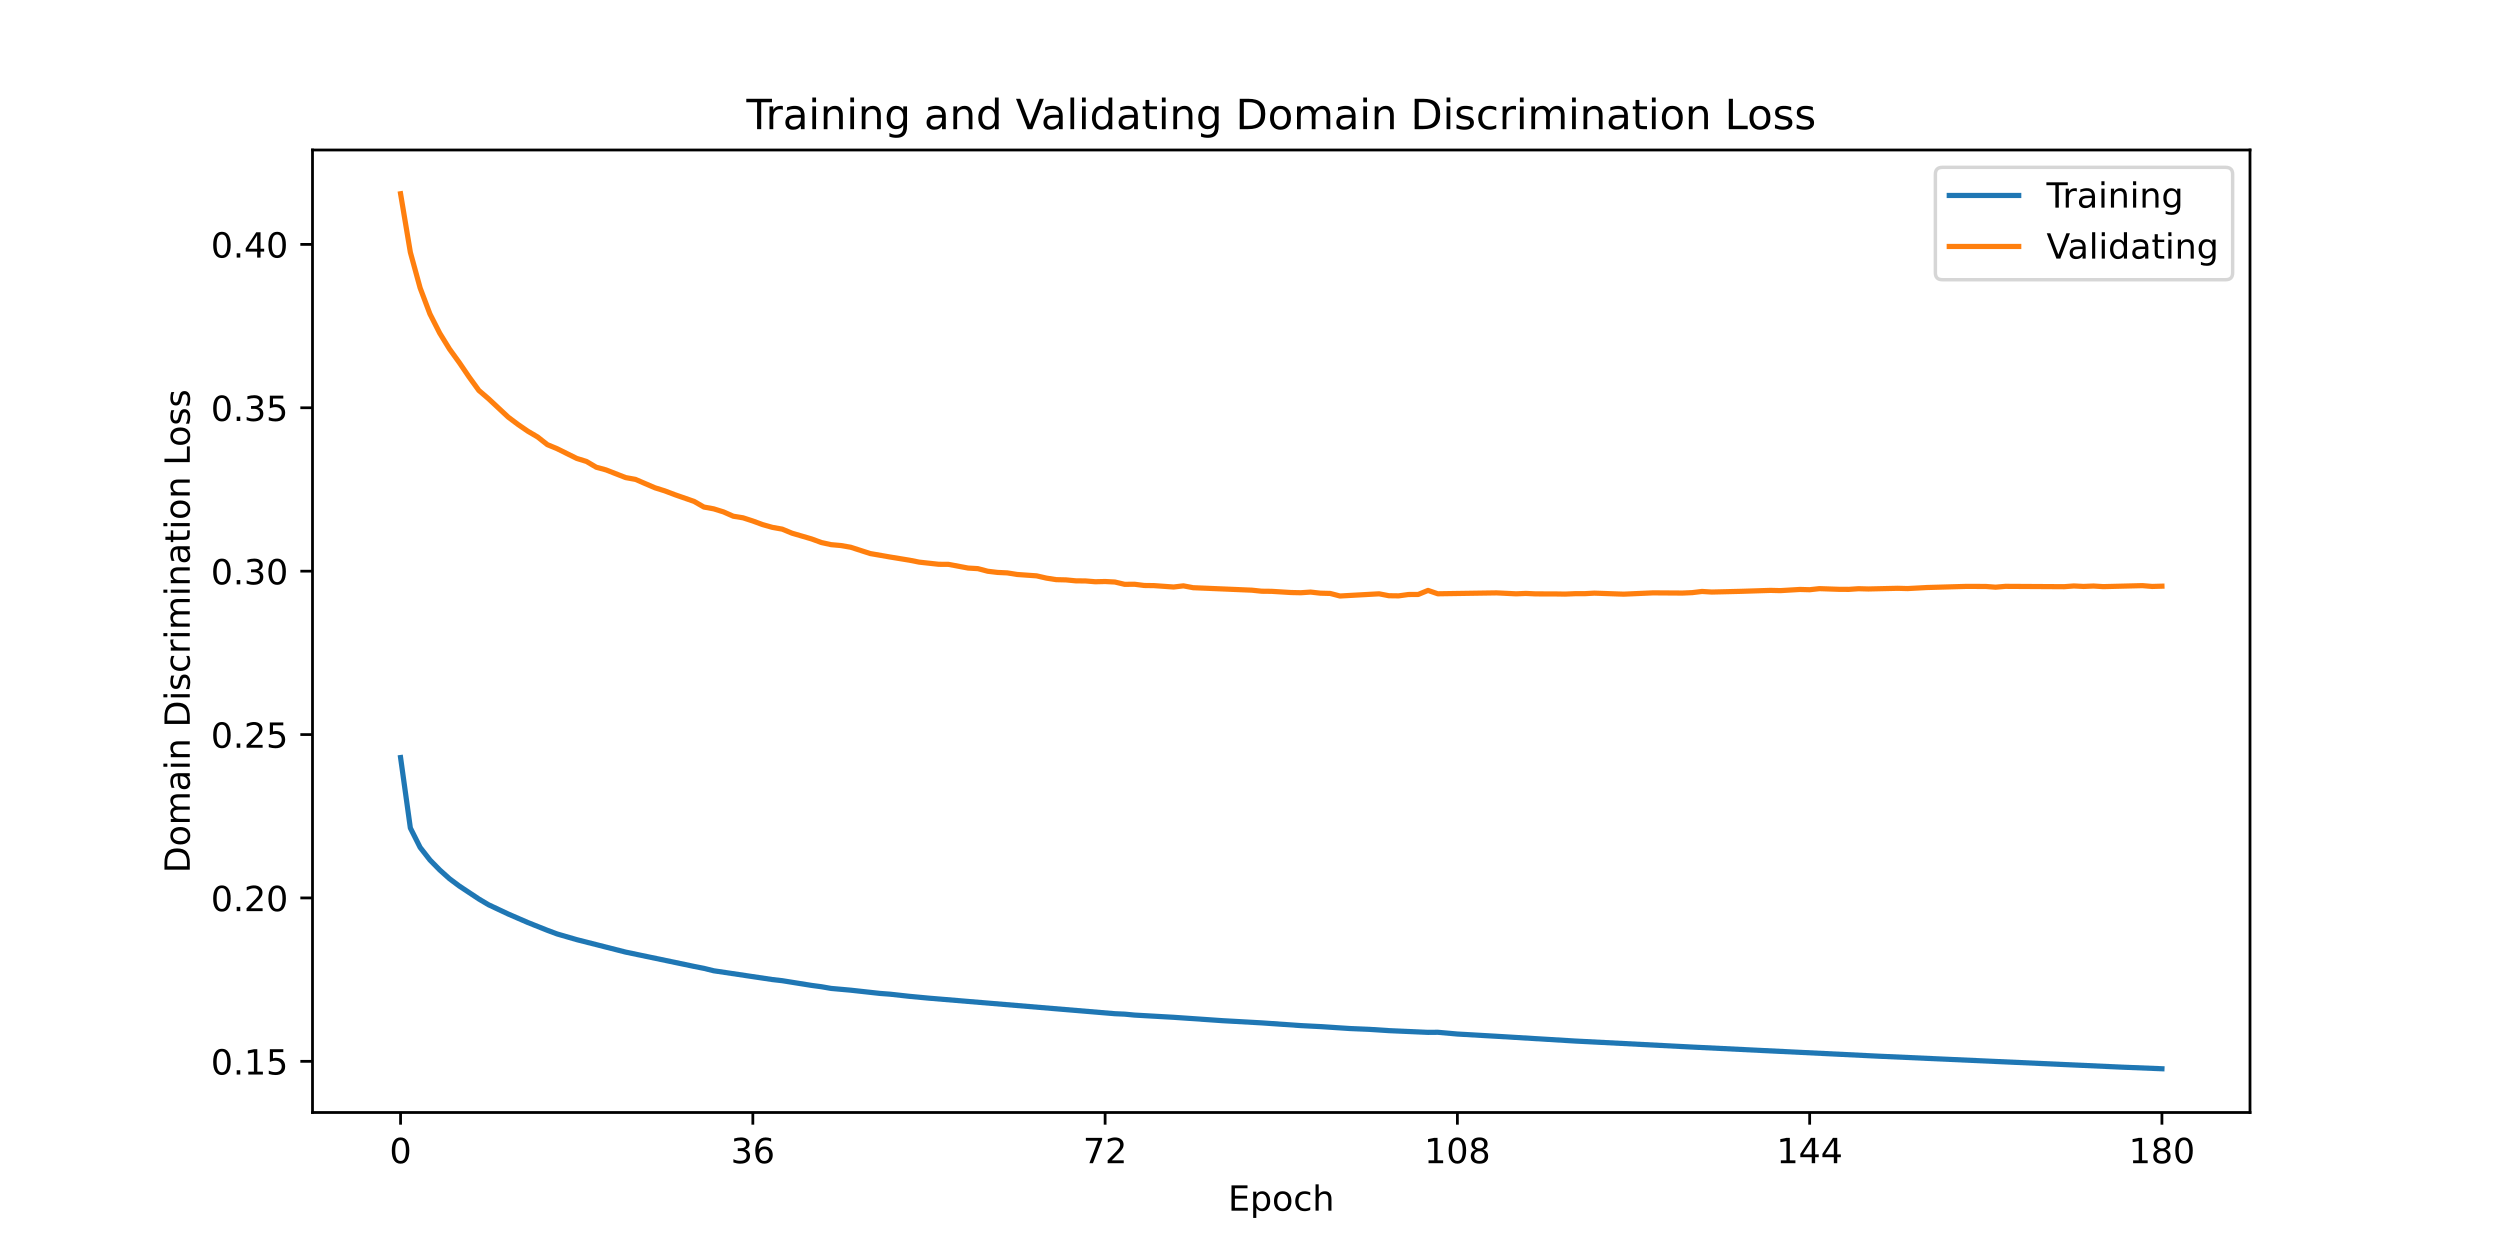
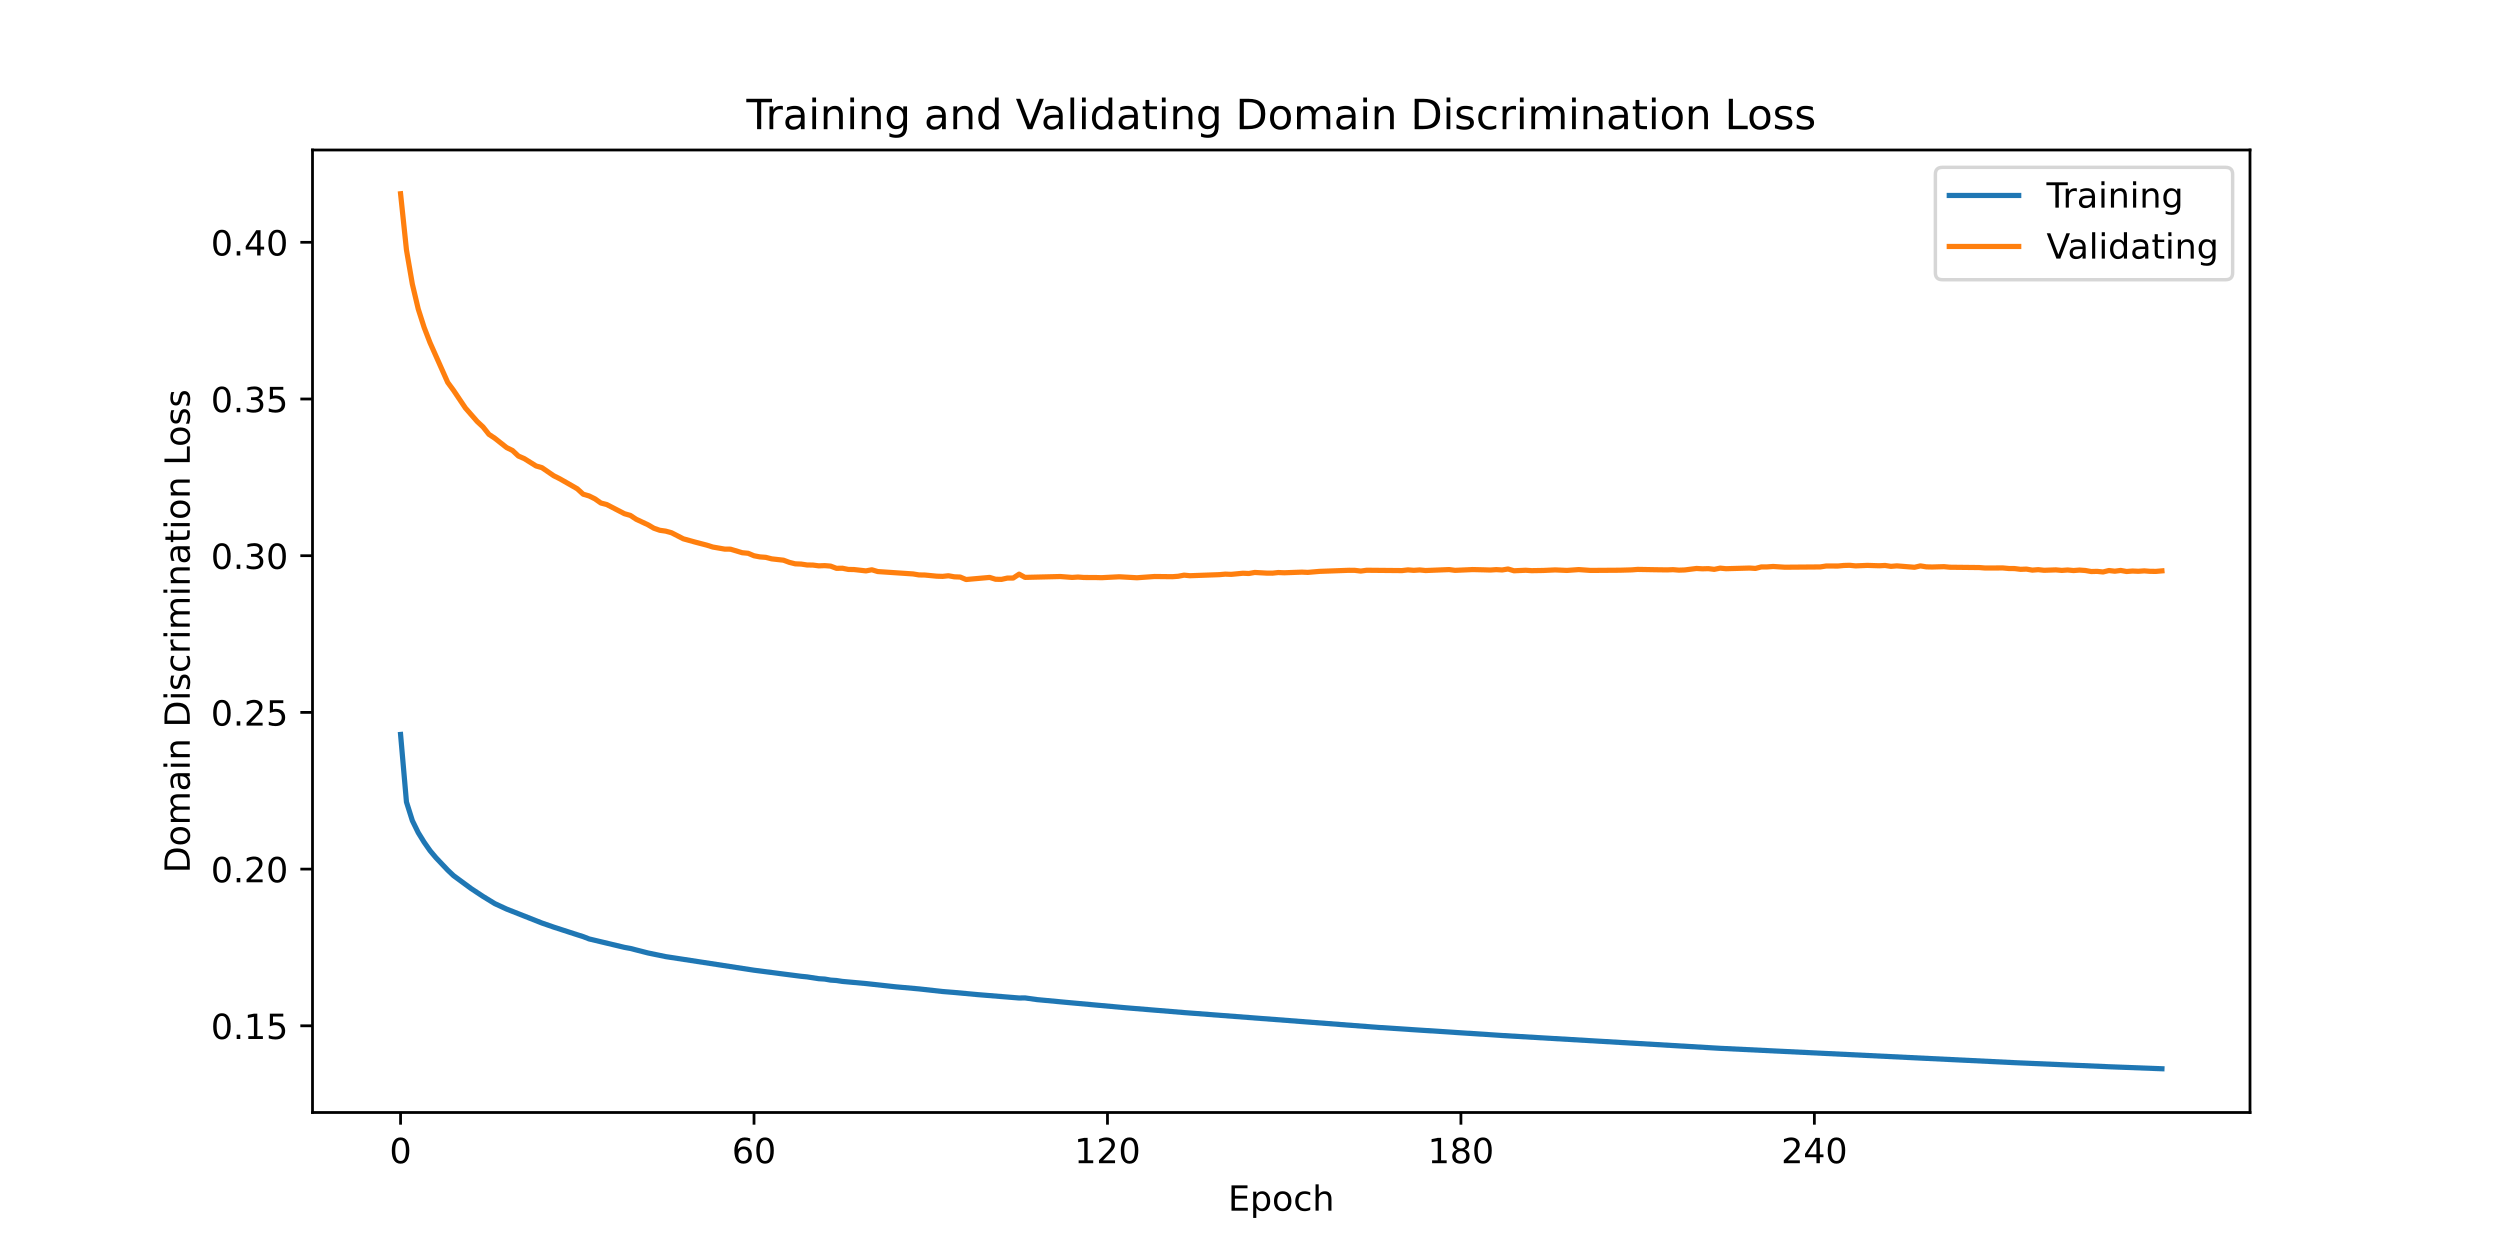
<svg xmlns="http://www.w3.org/2000/svg" xmlns:xlink="http://www.w3.org/1999/xlink" width="720pt" height="360pt" viewBox="0 0 720 360" version="1.1">
  <defs>
    <style type="text/css">*{stroke-linejoin: round; stroke-linecap: butt}</style>
  </defs>
  <g id="figure_1">
    <g id="patch_1">
      <path d="M 0 360  L 720 360  L 720 0  L 0 0  z " style="fill: #ffffff" />
    </g>
    <g id="axes_1">
      <g id="patch_2">
        <path d="M 90 320.4  L 648 320.4  L 648 43.2  L 90 43.2  z " style="fill: #ffffff" />
      </g>
      <g id="matplotlib.axis_1">
        <g id="xtick_1">
          <g id="line2d_1">
            <defs>
-               <path id="mf0e03cc144" d="M 0 0  L 0 3.5  " style="stroke: #000000; stroke-width: 0.8" />
+               <path id="maa7dc1a8ac" d="M 0 0  L 0 3.5  " style="stroke: #000000; stroke-width: 0.8" />
            </defs>
            <g>
-               <use xlink:href="#mf0e03cc144" x="115.364" y="320.4" style="stroke: #000000; stroke-width: 0.8" />
+               <use xlink:href="#maa7dc1a8ac" x="115.364" y="320.4" style="stroke: #000000; stroke-width: 0.8" />
            </g>
          </g>
          <g id="text_1">
            <g transform="translate(112.1824 334.9984) scale(0.1 -0.1)">
              <defs>
                <path id="DejaVuSans-30" d="M 2034 4250  Q 1547 4250 1301 3770  Q 1056 3291 1056 2328  Q 1056 1369 1301 889  Q 1547 409 2034 409  Q 2525 409 2770 889  Q 3016 1369 3016 2328  Q 3016 3291 2770 3770  Q 2525 4250 2034 4250  z M 2034 4750  Q 2819 4750 3233 4129  Q 3647 3509 3647 2328  Q 3647 1150 3233 529  Q 2819 -91 2034 -91  Q 1250 -91 836 529  Q 422 1150 422 2328  Q 422 3509 836 4129  Q 1250 4750 2034 4750  z " transform="scale(0.015625)" />
              </defs>
              <use xlink:href="#DejaVuSans-30" />
            </g>
          </g>
        </g>
        <g id="xtick_2">
          <g id="line2d_2">
            <g>
-               <use xlink:href="#mf0e03cc144" x="216.818" y="320.4" style="stroke: #000000; stroke-width: 0.8" />
+               <use xlink:href="#maa7dc1a8ac" x="217.157" y="320.4" style="stroke: #000000; stroke-width: 0.8" />
            </g>
          </g>
          <g id="text_2">
-             <g transform="translate(210.4557 334.9984) scale(0.1 -0.1)">
-               <defs>
-                 <path id="DejaVuSans-33" d="M 2597 2516  Q 3050 2419 3304 2112  Q 3559 1806 3559 1356  Q 3559 666 3084 287  Q 2609 -91 1734 -91  Q 1441 -91 1130 -33  Q 819 25 488 141  L 488 750  Q 750 597 1062 519  Q 1375 441 1716 441  Q 2309 441 2620 675  Q 2931 909 2931 1356  Q 2931 1769 2642 2001  Q 2353 2234 1838 2234  L 1294 2234  L 1294 2753  L 1863 2753  Q 2328 2753 2575 2939  Q 2822 3125 2822 3475  Q 2822 3834 2567 4026  Q 2313 4219 1838 4219  Q 1578 4219 1281 4162  Q 984 4106 628 3988  L 628 4550  Q 988 4650 1302 4700  Q 1616 4750 1894 4750  Q 2613 4750 3031 4423  Q 3450 4097 3450 3541  Q 3450 3153 3228 2886  Q 3006 2619 2597 2516  z " transform="scale(0.015625)" />
+             <g transform="translate(210.795 334.9984) scale(0.1 -0.1)">
+               <defs>
                <path id="DejaVuSans-36" d="M 2113 2584  Q 1688 2584 1439 2293  Q 1191 2003 1191 1497  Q 1191 994 1439 701  Q 1688 409 2113 409  Q 2538 409 2786 701  Q 3034 994 3034 1497  Q 3034 2003 2786 2293  Q 2538 2584 2113 2584  z M 3366 4563  L 3366 3988  Q 3128 4100 2886 4159  Q 2644 4219 2406 4219  Q 1781 4219 1451 3797  Q 1122 3375 1075 2522  Q 1259 2794 1537 2939  Q 1816 3084 2150 3084  Q 2853 3084 3261 2657  Q 3669 2231 3669 1497  Q 3669 778 3244 343  Q 2819 -91 2113 -91  Q 1303 -91 875 529  Q 447 1150 447 2328  Q 447 3434 972 4092  Q 1497 4750 2381 4750  Q 2619 4750 2861 4703  Q 3103 4656 3366 4563  z " transform="scale(0.015625)" />
              </defs>
-               <use xlink:href="#DejaVuSans-33" />
-               <use xlink:href="#DejaVuSans-36" transform="translate(63.62305 0)" />
+               <use xlink:href="#DejaVuSans-36" />
+               <use xlink:href="#DejaVuSans-30" transform="translate(63.62305 0)" />
            </g>
          </g>
        </g>
        <g id="xtick_3">
          <g id="line2d_3">
            <g>
-               <use xlink:href="#mf0e03cc144" x="318.273" y="320.4" style="stroke: #000000; stroke-width: 0.8" />
+               <use xlink:href="#maa7dc1a8ac" x="318.951" y="320.4" style="stroke: #000000; stroke-width: 0.8" />
            </g>
          </g>
          <g id="text_3">
-             <g transform="translate(311.9102 334.9984) scale(0.1 -0.1)">
-               <defs>
-                 <path id="DejaVuSans-37" d="M 525 4666  L 3525 4666  L 3525 4397  L 1831 0  L 1172 0  L 2766 4134  L 525 4134  L 525 4666  z " transform="scale(0.015625)" />
+             <g transform="translate(309.4076 334.9984) scale(0.1 -0.1)">
+               <defs>
+                 <path id="DejaVuSans-31" d="M 794 531  L 1825 531  L 1825 4091  L 703 3866  L 703 4441  L 1819 4666  L 2450 4666  L 2450 531  L 3481 531  L 3481 0  L 794 0  L 794 531  z " transform="scale(0.015625)" />
                <path id="DejaVuSans-32" d="M 1228 531  L 3431 531  L 3431 0  L 469 0  L 469 531  Q 828 903 1448 1529  Q 2069 2156 2228 2338  Q 2531 2678 2651 2914  Q 2772 3150 2772 3378  Q 2772 3750 2511 3984  Q 2250 4219 1831 4219  Q 1534 4219 1204 4116  Q 875 4013 500 3803  L 500 4441  Q 881 4594 1212 4672  Q 1544 4750 1819 4750  Q 2544 4750 2975 4387  Q 3406 4025 3406 3419  Q 3406 3131 3298 2873  Q 3191 2616 2906 2266  Q 2828 2175 2409 1742  Q 1991 1309 1228 531  z " transform="scale(0.015625)" />
              </defs>
-               <use xlink:href="#DejaVuSans-37" />
+               <use xlink:href="#DejaVuSans-31" />
              <use xlink:href="#DejaVuSans-32" transform="translate(63.62305 0)" />
+               <use xlink:href="#DejaVuSans-30" transform="translate(127.2461 0)" />
            </g>
          </g>
        </g>
        <g id="xtick_4">
          <g id="line2d_4">
            <g>
-               <use xlink:href="#mf0e03cc144" x="419.727" y="320.4" style="stroke: #000000; stroke-width: 0.8" />
+               <use xlink:href="#maa7dc1a8ac" x="420.745" y="320.4" style="stroke: #000000; stroke-width: 0.8" />
            </g>
          </g>
          <g id="text_4">
-             <g transform="translate(410.1835 334.9984) scale(0.1 -0.1)">
-               <defs>
-                 <path id="DejaVuSans-31" d="M 794 531  L 1825 531  L 1825 4091  L 703 3866  L 703 4441  L 1819 4666  L 2450 4666  L 2450 531  L 3481 531  L 3481 0  L 794 0  L 794 531  z " transform="scale(0.015625)" />
+             <g transform="translate(411.2015 334.9984) scale(0.1 -0.1)">
+               <defs>
                <path id="DejaVuSans-38" d="M 2034 2216  Q 1584 2216 1326 1975  Q 1069 1734 1069 1313  Q 1069 891 1326 650  Q 1584 409 2034 409  Q 2484 409 2743 651  Q 3003 894 3003 1313  Q 3003 1734 2745 1975  Q 2488 2216 2034 2216  z M 1403 2484  Q 997 2584 770 2862  Q 544 3141 544 3541  Q 544 4100 942 4425  Q 1341 4750 2034 4750  Q 2731 4750 3128 4425  Q 3525 4100 3525 3541  Q 3525 3141 3298 2862  Q 3072 2584 2669 2484  Q 3125 2378 3379 2068  Q 3634 1759 3634 1313  Q 3634 634 3220 271  Q 2806 -91 2034 -91  Q 1263 -91 848 271  Q 434 634 434 1313  Q 434 1759 690 2068  Q 947 2378 1403 2484  z M 1172 3481  Q 1172 3119 1398 2916  Q 1625 2713 2034 2713  Q 2441 2713 2670 2916  Q 2900 3119 2900 3481  Q 2900 3844 2670 4047  Q 2441 4250 2034 4250  Q 1625 4250 1398 4047  Q 1172 3844 1172 3481  z " transform="scale(0.015625)" />
              </defs>
-               <use xlink:href="#DejaVuSans-31" />
-               <use xlink:href="#DejaVuSans-30" transform="translate(63.62305 0)" />
-               <use xlink:href="#DejaVuSans-38" transform="translate(127.2461 0)" />
-             </g>
-           </g>
-         </g>
-         <g id="xtick_5">
-           <g id="line2d_5">
-             <g>
-               <use xlink:href="#mf0e03cc144" x="521.182" y="320.4" style="stroke: #000000; stroke-width: 0.8" />
-             </g>
-           </g>
-           <g id="text_5">
-             <g transform="translate(511.6381 334.9984) scale(0.1 -0.1)">
-               <defs>
-                 <path id="DejaVuSans-34" d="M 2419 4116  L 825 1625  L 2419 1625  L 2419 4116  z M 2253 4666  L 3047 4666  L 3047 1625  L 3713 1625  L 3713 1100  L 3047 1100  L 3047 0  L 2419 0  L 2419 1100  L 313 1100  L 313 1709  L 2253 4666  z " transform="scale(0.015625)" />
-               </defs>
-               <use xlink:href="#DejaVuSans-31" />
-               <use xlink:href="#DejaVuSans-34" transform="translate(63.62305 0)" />
-               <use xlink:href="#DejaVuSans-34" transform="translate(127.2461 0)" />
-             </g>
-           </g>
-         </g>
-         <g id="xtick_6">
-           <g id="line2d_6">
-             <g>
-               <use xlink:href="#mf0e03cc144" x="622.636" y="320.4" style="stroke: #000000; stroke-width: 0.8" />
-             </g>
-           </g>
-           <g id="text_6">
-             <g transform="translate(613.0926 334.9984) scale(0.1 -0.1)">
              <use xlink:href="#DejaVuSans-31" />
              <use xlink:href="#DejaVuSans-38" transform="translate(63.62305 0)" />
              <use xlink:href="#DejaVuSans-30" transform="translate(127.2461 0)" />
            </g>
          </g>
        </g>
-         <g id="text_7">
+         <g id="xtick_5">
+           <g id="line2d_5">
+             <g>
+               <use xlink:href="#maa7dc1a8ac" x="522.539" y="320.4" style="stroke: #000000; stroke-width: 0.8" />
+             </g>
+           </g>
+           <g id="text_5">
+             <g transform="translate(512.9953 334.9984) scale(0.1 -0.1)">
+               <defs>
+                 <path id="DejaVuSans-34" d="M 2419 4116  L 825 1625  L 2419 1625  L 2419 4116  z M 2253 4666  L 3047 4666  L 3047 1625  L 3713 1625  L 3713 1100  L 3047 1100  L 3047 0  L 2419 0  L 2419 1100  L 313 1100  L 313 1709  L 2253 4666  z " transform="scale(0.015625)" />
+               </defs>
+               <use xlink:href="#DejaVuSans-32" />
+               <use xlink:href="#DejaVuSans-34" transform="translate(63.62305 0)" />
+               <use xlink:href="#DejaVuSans-30" transform="translate(127.2461 0)" />
+             </g>
+           </g>
+         </g>
+         <g id="text_6">
          <g transform="translate(353.6891 348.6766) scale(0.1 -0.1)">
            <defs>
              <path id="DejaVuSans-45" d="M 628 4666  L 3578 4666  L 3578 4134  L 1259 4134  L 1259 2753  L 3481 2753  L 3481 2222  L 1259 2222  L 1259 531  L 3634 531  L 3634 0  L 628 0  L 628 4666  z " transform="scale(0.015625)" />
              <path id="DejaVuSans-70" d="M 1159 525  L 1159 -1331  L 581 -1331  L 581 3500  L 1159 3500  L 1159 2969  Q 1341 3281 1617 3432  Q 1894 3584 2278 3584  Q 2916 3584 3314 3078  Q 3713 2572 3713 1747  Q 3713 922 3314 415  Q 2916 -91 2278 -91  Q 1894 -91 1617 61  Q 1341 213 1159 525  z M 3116 1747  Q 3116 2381 2855 2742  Q 2594 3103 2138 3103  Q 1681 3103 1420 2742  Q 1159 2381 1159 1747  Q 1159 1113 1420 752  Q 1681 391 2138 391  Q 2594 391 2855 752  Q 3116 1113 3116 1747  z " transform="scale(0.015625)" />
              <path id="DejaVuSans-6f" d="M 1959 3097  Q 1497 3097 1228 2736  Q 959 2375 959 1747  Q 959 1119 1226 758  Q 1494 397 1959 397  Q 2419 397 2687 759  Q 2956 1122 2956 1747  Q 2956 2369 2687 2733  Q 2419 3097 1959 3097  z M 1959 3584  Q 2709 3584 3137 3096  Q 3566 2609 3566 1747  Q 3566 888 3137 398  Q 2709 -91 1959 -91  Q 1206 -91 779 398  Q 353 888 353 1747  Q 353 2609 779 3096  Q 1206 3584 1959 3584  z " transform="scale(0.015625)" />
              <path id="DejaVuSans-63" d="M 3122 3366  L 3122 2828  Q 2878 2963 2633 3030  Q 2388 3097 2138 3097  Q 1578 3097 1268 2742  Q 959 2388 959 1747  Q 959 1106 1268 751  Q 1578 397 2138 397  Q 2388 397 2633 464  Q 2878 531 3122 666  L 3122 134  Q 2881 22 2623 -34  Q 2366 -91 2075 -91  Q 1284 -91 818 406  Q 353 903 353 1747  Q 353 2603 823 3093  Q 1294 3584 2113 3584  Q 2378 3584 2631 3529  Q 2884 3475 3122 3366  z " transform="scale(0.015625)" />
              <path id="DejaVuSans-68" d="M 3513 2113  L 3513 0  L 2938 0  L 2938 2094  Q 2938 2591 2744 2837  Q 2550 3084 2163 3084  Q 1697 3084 1428 2787  Q 1159 2491 1159 1978  L 1159 0  L 581 0  L 581 4863  L 1159 4863  L 1159 2956  Q 1366 3272 1645 3428  Q 1925 3584 2291 3584  Q 2894 3584 3203 3211  Q 3513 2838 3513 2113  z " transform="scale(0.015625)" />
            </defs>
            <use xlink:href="#DejaVuSans-45" />
            <use xlink:href="#DejaVuSans-70" transform="translate(63.18359 0)" />
            <use xlink:href="#DejaVuSans-6f" transform="translate(126.6602 0)" />
            <use xlink:href="#DejaVuSans-63" transform="translate(187.8418 0)" />
            <use xlink:href="#DejaVuSans-68" transform="translate(242.8223 0)" />
          </g>
        </g>
      </g>
      <g id="matplotlib.axis_2">
        <g id="ytick_1">
-           <g id="line2d_7">
+           <g id="line2d_6">
            <defs>
-               <path id="mddbe6566c6" d="M 0 0  L -3.5 0  " style="stroke: #000000; stroke-width: 0.8" />
+               <path id="m084bee4d2e" d="M 0 0  L -3.5 0  " style="stroke: #000000; stroke-width: 0.8" />
            </defs>
            <g>
-               <use xlink:href="#mddbe6566c6" x="90" y="305.67" style="stroke: #000000; stroke-width: 0.8" />
-             </g>
-           </g>
-           <g id="text_8">
-             <g transform="translate(60.73438 309.4693) scale(0.1 -0.1)">
+               <use xlink:href="#m084bee4d2e" x="90" y="295.43" style="stroke: #000000; stroke-width: 0.8" />
+             </g>
+           </g>
+           <g id="text_7">
+             <g transform="translate(60.73438 299.229) scale(0.1 -0.1)">
              <defs>
                <path id="DejaVuSans-2e" d="M 684 794  L 1344 794  L 1344 0  L 684 0  L 684 794  z " transform="scale(0.015625)" />
                <path id="DejaVuSans-35" d="M 691 4666  L 3169 4666  L 3169 4134  L 1269 4134  L 1269 2991  Q 1406 3038 1543 3061  Q 1681 3084 1819 3084  Q 2600 3084 3056 2656  Q 3513 2228 3513 1497  Q 3513 744 3044 326  Q 2575 -91 1722 -91  Q 1428 -91 1123 -41  Q 819 9 494 109  L 494 744  Q 775 591 1075 516  Q 1375 441 1709 441  Q 2250 441 2565 725  Q 2881 1009 2881 1497  Q 2881 1984 2565 2268  Q 2250 2553 1709 2553  Q 1456 2553 1204 2497  Q 953 2441 691 2322  L 691 4666  z " transform="scale(0.015625)" />
              </defs>
              <use xlink:href="#DejaVuSans-30" />
              <use xlink:href="#DejaVuSans-2e" transform="translate(63.62305 0)" />
              <use xlink:href="#DejaVuSans-31" transform="translate(95.41016 0)" />
              <use xlink:href="#DejaVuSans-35" transform="translate(159.0332 0)" />
            </g>
          </g>
        </g>
        <g id="ytick_2">
-           <g id="line2d_8">
-             <g>
-               <use xlink:href="#mddbe6566c6" x="90" y="258.612" style="stroke: #000000; stroke-width: 0.8" />
-             </g>
-           </g>
-           <g id="text_9">
-             <g transform="translate(60.73438 262.4114) scale(0.1 -0.1)">
+           <g id="line2d_7">
+             <g>
+               <use xlink:href="#m084bee4d2e" x="90" y="250.3" style="stroke: #000000; stroke-width: 0.8" />
+             </g>
+           </g>
+           <g id="text_8">
+             <g transform="translate(60.73438 254.0997) scale(0.1 -0.1)">
              <use xlink:href="#DejaVuSans-30" />
              <use xlink:href="#DejaVuSans-2e" transform="translate(63.62305 0)" />
              <use xlink:href="#DejaVuSans-32" transform="translate(95.41016 0)" />
              <use xlink:href="#DejaVuSans-30" transform="translate(159.0332 0)" />
            </g>
          </g>
        </g>
        <g id="ytick_3">
-           <g id="line2d_9">
-             <g>
-               <use xlink:href="#mddbe6566c6" x="90" y="211.554" style="stroke: #000000; stroke-width: 0.8" />
-             </g>
-           </g>
-           <g id="text_10">
-             <g transform="translate(60.73438 215.3535) scale(0.1 -0.1)">
+           <g id="line2d_8">
+             <g>
+               <use xlink:href="#m084bee4d2e" x="90" y="205.171" style="stroke: #000000; stroke-width: 0.8" />
+             </g>
+           </g>
+           <g id="text_9">
+             <g transform="translate(60.73438 208.9703) scale(0.1 -0.1)">
              <use xlink:href="#DejaVuSans-30" />
              <use xlink:href="#DejaVuSans-2e" transform="translate(63.62305 0)" />
              <use xlink:href="#DejaVuSans-32" transform="translate(95.41016 0)" />
              <use xlink:href="#DejaVuSans-35" transform="translate(159.0332 0)" />
            </g>
          </g>
        </g>
        <g id="ytick_4">
-           <g id="line2d_10">
-             <g>
-               <use xlink:href="#mddbe6566c6" x="90" y="164.496" style="stroke: #000000; stroke-width: 0.8" />
-             </g>
-           </g>
-           <g id="text_11">
-             <g transform="translate(60.73438 168.2956) scale(0.1 -0.1)">
+           <g id="line2d_9">
+             <g>
+               <use xlink:href="#m084bee4d2e" x="90" y="160.042" style="stroke: #000000; stroke-width: 0.8" />
+             </g>
+           </g>
+           <g id="text_10">
+             <g transform="translate(60.73438 163.8409) scale(0.1 -0.1)">
+               <defs>
+                 <path id="DejaVuSans-33" d="M 2597 2516  Q 3050 2419 3304 2112  Q 3559 1806 3559 1356  Q 3559 666 3084 287  Q 2609 -91 1734 -91  Q 1441 -91 1130 -33  Q 819 25 488 141  L 488 750  Q 750 597 1062 519  Q 1375 441 1716 441  Q 2309 441 2620 675  Q 2931 909 2931 1356  Q 2931 1769 2642 2001  Q 2353 2234 1838 2234  L 1294 2234  L 1294 2753  L 1863 2753  Q 2328 2753 2575 2939  Q 2822 3125 2822 3475  Q 2822 3834 2567 4026  Q 2313 4219 1838 4219  Q 1578 4219 1281 4162  Q 984 4106 628 3988  L 628 4550  Q 988 4650 1302 4700  Q 1616 4750 1894 4750  Q 2613 4750 3031 4423  Q 3450 4097 3450 3541  Q 3450 3153 3228 2886  Q 3006 2619 2597 2516  z " transform="scale(0.015625)" />
+               </defs>
              <use xlink:href="#DejaVuSans-30" />
              <use xlink:href="#DejaVuSans-2e" transform="translate(63.62305 0)" />
              <use xlink:href="#DejaVuSans-33" transform="translate(95.41016 0)" />
              <use xlink:href="#DejaVuSans-30" transform="translate(159.0332 0)" />
            </g>
          </g>
        </g>
        <g id="ytick_5">
-           <g id="line2d_11">
-             <g>
-               <use xlink:href="#mddbe6566c6" x="90" y="117.438" style="stroke: #000000; stroke-width: 0.8" />
-             </g>
-           </g>
-           <g id="text_12">
-             <g transform="translate(60.73438 121.2377) scale(0.1 -0.1)">
+           <g id="line2d_10">
+             <g>
+               <use xlink:href="#m084bee4d2e" x="90" y="114.912" style="stroke: #000000; stroke-width: 0.8" />
+             </g>
+           </g>
+           <g id="text_11">
+             <g transform="translate(60.73438 118.7116) scale(0.1 -0.1)">
              <use xlink:href="#DejaVuSans-30" />
              <use xlink:href="#DejaVuSans-2e" transform="translate(63.62305 0)" />
              <use xlink:href="#DejaVuSans-33" transform="translate(95.41016 0)" />
              <use xlink:href="#DejaVuSans-35" transform="translate(159.0332 0)" />
            </g>
          </g>
        </g>
        <g id="ytick_6">
-           <g id="line2d_12">
-             <g>
-               <use xlink:href="#mddbe6566c6" x="90" y="70.381" style="stroke: #000000; stroke-width: 0.8" />
-             </g>
-           </g>
-           <g id="text_13">
-             <g transform="translate(60.73438 74.17974) scale(0.1 -0.1)">
+           <g id="line2d_11">
+             <g>
+               <use xlink:href="#m084bee4d2e" x="90" y="69.783" style="stroke: #000000; stroke-width: 0.8" />
+             </g>
+           </g>
+           <g id="text_12">
+             <g transform="translate(60.73438 73.58219) scale(0.1 -0.1)">
              <use xlink:href="#DejaVuSans-30" />
              <use xlink:href="#DejaVuSans-2e" transform="translate(63.62305 0)" />
              <use xlink:href="#DejaVuSans-34" transform="translate(95.41016 0)" />
              <use xlink:href="#DejaVuSans-30" transform="translate(159.0332 0)" />
            </g>
          </g>
        </g>
-         <g id="text_14">
+         <g id="text_13">
          <g transform="translate(54.65469 251.4539) rotate(-90) scale(0.1 -0.1)">
            <defs>
              <path id="DejaVuSans-44" d="M 1259 4147  L 1259 519  L 2022 519  Q 2988 519 3436 956  Q 3884 1394 3884 2338  Q 3884 3275 3436 3711  Q 2988 4147 2022 4147  L 1259 4147  z M 628 4666  L 1925 4666  Q 3281 4666 3915 4102  Q 4550 3538 4550 2338  Q 4550 1131 3912 565  Q 3275 0 1925 0  L 628 0  L 628 4666  z " transform="scale(0.015625)" />
              <path id="DejaVuSans-6d" d="M 3328 2828  Q 3544 3216 3844 3400  Q 4144 3584 4550 3584  Q 5097 3584 5394 3201  Q 5691 2819 5691 2113  L 5691 0  L 5113 0  L 5113 2094  Q 5113 2597 4934 2840  Q 4756 3084 4391 3084  Q 3944 3084 3684 2787  Q 3425 2491 3425 1978  L 3425 0  L 2847 0  L 2847 2094  Q 2847 2600 2669 2842  Q 2491 3084 2119 3084  Q 1678 3084 1418 2786  Q 1159 2488 1159 1978  L 1159 0  L 581 0  L 581 3500  L 1159 3500  L 1159 2956  Q 1356 3278 1631 3431  Q 1906 3584 2284 3584  Q 2666 3584 2933 3390  Q 3200 3197 3328 2828  z " transform="scale(0.015625)" />
              <path id="DejaVuSans-61" d="M 2194 1759  Q 1497 1759 1228 1600  Q 959 1441 959 1056  Q 959 750 1161 570  Q 1363 391 1709 391  Q 2188 391 2477 730  Q 2766 1069 2766 1631  L 2766 1759  L 2194 1759  z M 3341 1997  L 3341 0  L 2766 0  L 2766 531  Q 2569 213 2275 61  Q 1981 -91 1556 -91  Q 1019 -91 701 211  Q 384 513 384 1019  Q 384 1609 779 1909  Q 1175 2209 1959 2209  L 2766 2209  L 2766 2266  Q 2766 2663 2505 2880  Q 2244 3097 1772 3097  Q 1472 3097 1187 3025  Q 903 2953 641 2809  L 641 3341  Q 956 3463 1253 3523  Q 1550 3584 1831 3584  Q 2591 3584 2966 3190  Q 3341 2797 3341 1997  z " transform="scale(0.015625)" />
              <path id="DejaVuSans-69" d="M 603 3500  L 1178 3500  L 1178 0  L 603 0  L 603 3500  z M 603 4863  L 1178 4863  L 1178 4134  L 603 4134  L 603 4863  z " transform="scale(0.015625)" />
              <path id="DejaVuSans-6e" d="M 3513 2113  L 3513 0  L 2938 0  L 2938 2094  Q 2938 2591 2744 2837  Q 2550 3084 2163 3084  Q 1697 3084 1428 2787  Q 1159 2491 1159 1978  L 1159 0  L 581 0  L 581 3500  L 1159 3500  L 1159 2956  Q 1366 3272 1645 3428  Q 1925 3584 2291 3584  Q 2894 3584 3203 3211  Q 3513 2838 3513 2113  z " transform="scale(0.015625)" />
              <path id="DejaVuSans-20" transform="scale(0.015625)" />
              <path id="DejaVuSans-73" d="M 2834 3397  L 2834 2853  Q 2591 2978 2328 3040  Q 2066 3103 1784 3103  Q 1356 3103 1142 2972  Q 928 2841 928 2578  Q 928 2378 1081 2264  Q 1234 2150 1697 2047  L 1894 2003  Q 2506 1872 2764 1633  Q 3022 1394 3022 966  Q 3022 478 2636 193  Q 2250 -91 1575 -91  Q 1294 -91 989 -36  Q 684 19 347 128  L 347 722  Q 666 556 975 473  Q 1284 391 1588 391  Q 1994 391 2212 530  Q 2431 669 2431 922  Q 2431 1156 2273 1281  Q 2116 1406 1581 1522  L 1381 1569  Q 847 1681 609 1914  Q 372 2147 372 2553  Q 372 3047 722 3315  Q 1072 3584 1716 3584  Q 2034 3584 2315 3537  Q 2597 3491 2834 3397  z " transform="scale(0.015625)" />
              <path id="DejaVuSans-72" d="M 2631 2963  Q 2534 3019 2420 3045  Q 2306 3072 2169 3072  Q 1681 3072 1420 2755  Q 1159 2438 1159 1844  L 1159 0  L 581 0  L 581 3500  L 1159 3500  L 1159 2956  Q 1341 3275 1631 3429  Q 1922 3584 2338 3584  Q 2397 3584 2469 3576  Q 2541 3569 2628 3553  L 2631 2963  z " transform="scale(0.015625)" />
              <path id="DejaVuSans-74" d="M 1172 4494  L 1172 3500  L 2356 3500  L 2356 3053  L 1172 3053  L 1172 1153  Q 1172 725 1289 603  Q 1406 481 1766 481  L 2356 481  L 2356 0  L 1766 0  Q 1100 0 847 248  Q 594 497 594 1153  L 594 3053  L 172 3053  L 172 3500  L 594 3500  L 594 4494  L 1172 4494  z " transform="scale(0.015625)" />
              <path id="DejaVuSans-4c" d="M 628 4666  L 1259 4666  L 1259 531  L 3531 531  L 3531 0  L 628 0  L 628 4666  z " transform="scale(0.015625)" />
            </defs>
            <use xlink:href="#DejaVuSans-44" />
            <use xlink:href="#DejaVuSans-6f" transform="translate(77.00195 0)" />
            <use xlink:href="#DejaVuSans-6d" transform="translate(138.1836 0)" />
            <use xlink:href="#DejaVuSans-61" transform="translate(235.5957 0)" />
            <use xlink:href="#DejaVuSans-69" transform="translate(296.875 0)" />
            <use xlink:href="#DejaVuSans-6e" transform="translate(324.6582 0)" />
            <use xlink:href="#DejaVuSans-20" transform="translate(388.0371 0)" />
            <use xlink:href="#DejaVuSans-44" transform="translate(419.8242 0)" />
            <use xlink:href="#DejaVuSans-69" transform="translate(496.8262 0)" />
            <use xlink:href="#DejaVuSans-73" transform="translate(524.6094 0)" />
            <use xlink:href="#DejaVuSans-63" transform="translate(576.709 0)" />
            <use xlink:href="#DejaVuSans-72" transform="translate(631.6895 0)" />
            <use xlink:href="#DejaVuSans-69" transform="translate(672.8027 0)" />
            <use xlink:href="#DejaVuSans-6d" transform="translate(700.5859 0)" />
            <use xlink:href="#DejaVuSans-69" transform="translate(797.998 0)" />
            <use xlink:href="#DejaVuSans-6e" transform="translate(825.7812 0)" />
            <use xlink:href="#DejaVuSans-61" transform="translate(889.1602 0)" />
            <use xlink:href="#DejaVuSans-74" transform="translate(950.4395 0)" />
            <use xlink:href="#DejaVuSans-69" transform="translate(989.6484 0)" />
            <use xlink:href="#DejaVuSans-6f" transform="translate(1017.432 0)" />
            <use xlink:href="#DejaVuSans-6e" transform="translate(1078.613 0)" />
            <use xlink:href="#DejaVuSans-20" transform="translate(1141.992 0)" />
            <use xlink:href="#DejaVuSans-4c" transform="translate(1173.779 0)" />
            <use xlink:href="#DejaVuSans-6f" transform="translate(1227.742 0)" />
            <use xlink:href="#DejaVuSans-73" transform="translate(1288.924 0)" />
            <use xlink:href="#DejaVuSans-73" transform="translate(1341.023 0)" />
          </g>
        </g>
      </g>
+       <g id="line2d_12">
+         <path d="M 115.364 211.522  L 117.06 230.972  L 118.757 236.345  L 120.453 239.808  L 122.15 242.562  L 123.846 244.986  L 125.543 247.007  L 128.936 250.589  L 130.633 252.192  L 135.722 255.932  L 139.116 258.172  L 142.509 260.243  L 145.902 261.813  L 156.081 265.833  L 159.474 267.011  L 166.261 269.211  L 167.957 269.747  L 169.654 270.412  L 179.833 272.841  L 181.53 273.151  L 186.619 274.453  L 191.709 275.505  L 217.157 279.421  L 225.64 280.522  L 230.73 281.176  L 232.427 281.341  L 235.82 281.867  L 237.516 281.971  L 239.213 282.27  L 240.909 282.39  L 242.606 282.648  L 249.392 283.262  L 257.875 284.195  L 264.661 284.802  L 271.448 285.554  L 274.841 285.829  L 281.627 286.457  L 293.503 287.423  L 295.199 287.4  L 298.593 287.882  L 307.075 288.679  L 324.041 290.221  L 341.007 291.622  L 396.993 295.899  L 432.621 298.226  L 495.394 301.916  L 580.222 306.049  L 593.795 306.638  L 607.367 307.222  L 622.636 307.8  L 622.636 307.8  " clip-path="url(#p640d8955f7)" style="fill: none; stroke: #1f77b4; stroke-width: 1.5; stroke-linecap: square" />
+       </g>
      <g id="line2d_13">
-         <path d="M 115.364 218.176  L 118.182 238.458  L 121 244.061  L 123.818 247.672  L 126.636 250.543  L 129.455 253.071  L 132.273 255.178  L 137.909 258.913  L 140.727 260.585  L 146.364 263.233  L 152 265.679  L 157.636 267.928  L 160.455 268.98  L 166.091 270.616  L 180.182 274.204  L 199.909 278.331  L 202.727 278.889  L 205.545 279.583  L 222.455 282.116  L 225.273 282.439  L 233.727 283.797  L 236.545 284.173  L 239.364 284.665  L 245 285.173  L 253.455 286.107  L 256.273 286.318  L 261.909 286.942  L 267.545 287.472  L 321.091 291.948  L 323.909 292.073  L 326.727 292.342  L 338 292.982  L 352.091 293.956  L 363.364 294.588  L 374.636 295.372  L 380.273 295.659  L 388.727 296.215  L 394.364 296.456  L 400 296.824  L 411.273 297.322  L 414.091 297.297  L 419.727 297.8  L 431 298.448  L 453.545 299.814  L 487.364 301.556  L 540.909 304.178  L 611.364 307.351  L 622.636 307.8  L 622.636 307.8  " clip-path="url(#pa827f6e8fc)" style="fill: none; stroke: #1f77b4; stroke-width: 1.5; stroke-linecap: square" />
-       </g>
-       <g id="line2d_14">
-         <path d="M 115.364 55.8  L 118.182 72.663  L 121 82.94  L 123.818 90.412  L 126.636 95.946  L 129.455 100.526  L 132.273 104.418  L 135.091 108.561  L 137.909 112.449  L 140.727 114.864  L 146.364 120.13  L 149.182 122.242  L 152 124.18  L 154.818 125.835  L 157.636 128.054  L 160.455 129.226  L 166.091 132.021  L 168.909 132.901  L 171.727 134.565  L 174.545 135.338  L 180.182 137.545  L 183 138.062  L 188.636 140.485  L 191.455 141.371  L 194.273 142.442  L 199.909 144.409  L 202.727 146.03  L 205.545 146.548  L 208.364 147.427  L 211.182 148.669  L 214 149.132  L 216.818 150.05  L 219.636 151.086  L 222.455 151.885  L 225.273 152.39  L 228.091 153.555  L 233.727 155.211  L 236.545 156.244  L 239.364 156.863  L 242.182 157.116  L 245 157.606  L 250.636 159.425  L 256.273 160.409  L 261.909 161.335  L 264.727 161.894  L 270.364 162.514  L 273.182 162.538  L 278.818 163.602  L 281.636 163.769  L 284.455 164.518  L 287.273 164.858  L 290.091 164.993  L 292.909 165.446  L 298.545 165.846  L 301.364 166.498  L 304.182 166.939  L 307 167.009  L 309.818 167.281  L 312.636 167.314  L 315.455 167.544  L 318.273 167.477  L 321.091 167.623  L 323.909 168.291  L 326.727 168.261  L 329.545 168.619  L 332.364 168.66  L 338 169.059  L 340.818 168.726  L 343.636 169.257  L 360.545 169.973  L 363.364 170.271  L 366.182 170.302  L 371.818 170.648  L 374.636 170.709  L 377.455 170.519  L 380.273 170.836  L 383.091 170.911  L 385.909 171.648  L 397.182 171.019  L 400 171.569  L 402.818 171.608  L 405.636 171.218  L 408.455 171.2  L 411.273 170.04  L 414.091 171.011  L 431 170.749  L 436.636 171.022  L 439.455 170.905  L 442.273 171.039  L 447.909 171.053  L 450.727 171.101  L 453.545 170.983  L 456.364 170.98  L 459.182 170.825  L 467.636 171.12  L 476.091 170.743  L 484.545 170.802  L 487.364 170.678  L 490.182 170.339  L 493 170.509  L 501.455 170.304  L 509.909 170.031  L 512.727 170.102  L 518.364 169.764  L 521.182 169.842  L 524 169.529  L 529.636 169.724  L 532.455 169.74  L 535.273 169.549  L 538.091 169.625  L 546.545 169.429  L 549.364 169.509  L 555 169.204  L 566.273 168.882  L 571.909 168.9  L 574.727 169.111  L 577.545 168.868  L 594.455 168.969  L 597.273 168.758  L 600.091 168.898  L 602.909 168.774  L 605.727 168.95  L 617 168.662  L 619.818 168.897  L 622.636 168.816  L 622.636 168.816  " clip-path="url(#pa827f6e8fc)" style="fill: none; stroke: #ff7f0e; stroke-width: 1.5; stroke-linecap: square" />
+         <path d="M 115.364 55.8  L 117.06 71.972  L 118.757 81.828  L 120.453 88.994  L 122.15 94.301  L 123.846 98.693  L 128.936 110.127  L 130.633 112.444  L 134.026 117.493  L 137.419 121.378  L 139.116 122.964  L 140.812 125.093  L 142.509 126.217  L 145.902 128.898  L 147.598 129.741  L 149.295 131.337  L 150.991 132.079  L 154.385 134.195  L 156.081 134.691  L 159.474 137.014  L 161.171 137.864  L 164.564 139.795  L 166.261 140.778  L 167.957 142.332  L 169.654 142.828  L 171.35 143.671  L 173.047 144.863  L 174.743 145.307  L 179.833 147.947  L 181.53 148.432  L 183.226 149.549  L 186.619 151.137  L 188.316 152.128  L 190.012 152.721  L 191.709 152.964  L 193.406 153.433  L 196.799 155.178  L 200.192 156.122  L 203.585 157.01  L 205.282 157.546  L 208.675 158.14  L 210.371 158.164  L 213.764 159.184  L 215.461 159.345  L 217.157 160.062  L 218.854 160.388  L 220.551 160.518  L 222.247 160.953  L 225.64 161.336  L 227.337 161.961  L 229.033 162.384  L 230.73 162.452  L 232.427 162.712  L 234.123 162.744  L 235.82 162.964  L 237.516 162.9  L 239.213 163.04  L 240.909 163.681  L 242.606 163.652  L 244.303 163.996  L 245.999 164.034  L 249.392 164.417  L 251.089 164.098  L 252.785 164.607  L 262.965 165.294  L 264.661 165.58  L 266.358 165.61  L 269.751 165.941  L 271.448 165.999  L 273.144 165.818  L 274.841 166.122  L 276.537 166.193  L 278.234 166.9  L 285.02 166.297  L 286.717 166.824  L 288.413 166.862  L 290.11 166.488  L 291.806 166.471  L 293.503 165.358  L 295.199 166.289  L 305.379 166.038  L 308.772 166.3  L 310.469 166.188  L 312.165 166.317  L 315.558 166.33  L 317.255 166.375  L 322.344 166.111  L 327.434 166.394  L 332.524 166.032  L 337.614 166.089  L 339.31 165.97  L 341.007 165.645  L 342.703 165.808  L 351.186 165.501  L 352.883 165.35  L 354.579 165.418  L 357.972 165.093  L 359.669 165.168  L 361.365 164.868  L 364.759 165.056  L 366.455 165.071  L 368.152 164.888  L 369.848 164.96  L 374.938 164.772  L 376.635 164.848  L 380.028 164.557  L 388.51 164.246  L 390.207 164.265  L 391.904 164.467  L 393.6 164.234  L 403.78 164.331  L 405.476 164.129  L 407.173 164.263  L 408.869 164.144  L 410.566 164.313  L 417.352 164.037  L 419.049 164.262  L 424.138 164.034  L 427.531 164.115  L 429.228 164.169  L 430.925 164.05  L 432.621 164.151  L 434.318 163.871  L 436.014 164.385  L 439.407 164.234  L 441.104 164.351  L 444.497 164.294  L 447.89 164.134  L 451.283 164.285  L 454.676 164.04  L 458.07 164.281  L 466.552 164.221  L 469.946 164.124  L 471.642 163.99  L 476.732 164.084  L 480.125 164.131  L 481.822 164.062  L 483.518 164.2  L 485.215 164.143  L 488.608 163.719  L 490.304 163.818  L 492.001 163.765  L 493.697 163.976  L 495.394 163.621  L 497.091 163.789  L 503.877 163.598  L 505.573 163.708  L 507.27 163.271  L 508.967 163.269  L 510.663 163.145  L 514.056 163.358  L 524.236 163.274  L 525.932 163.011  L 529.325 163.018  L 531.022 162.856  L 532.718 162.807  L 534.415 162.976  L 537.808 162.834  L 541.201 162.942  L 542.898 162.856  L 544.594 163.112  L 546.291 162.971  L 551.381 163.377  L 553.077 162.976  L 554.774 163.254  L 556.47 163.297  L 559.863 163.198  L 561.56 163.361  L 570.043 163.456  L 571.739 163.589  L 576.829 163.568  L 578.526 163.73  L 580.222 163.749  L 581.919 163.968  L 583.615 163.901  L 585.312 164.198  L 587.009 164.06  L 588.705 164.246  L 592.098 164.124  L 593.795 164.282  L 595.491 164.157  L 597.188 164.317  L 598.884 164.181  L 600.581 164.303  L 602.278 164.602  L 603.974 164.555  L 605.671 164.729  L 607.367 164.308  L 609.064 164.51  L 610.76 164.287  L 612.457 164.593  L 614.154 164.457  L 615.85 164.531  L 617.547 164.409  L 619.243 164.547  L 620.94 164.559  L 622.636 164.412  L 622.636 164.412  " clip-path="url(#p640d8955f7)" style="fill: none; stroke: #ff7f0e; stroke-width: 1.5; stroke-linecap: square" />
      </g>
      <g id="patch_3">
        <path d="M 90 320.4  L 90 43.2  " style="fill: none; stroke: #000000; stroke-width: 0.8; stroke-linejoin: miter; stroke-linecap: square" />
      </g>
      <g id="patch_4">
        <path d="M 648 320.4  L 648 43.2  " style="fill: none; stroke: #000000; stroke-width: 0.8; stroke-linejoin: miter; stroke-linecap: square" />
      </g>
      <g id="patch_5">
        <path d="M 90 320.4  L 648 320.4  " style="fill: none; stroke: #000000; stroke-width: 0.8; stroke-linejoin: miter; stroke-linecap: square" />
      </g>
      <g id="patch_6">
        <path d="M 90 43.2  L 648 43.2  " style="fill: none; stroke: #000000; stroke-width: 0.8; stroke-linejoin: miter; stroke-linecap: square" />
      </g>
-       <g id="text_15">
+       <g id="text_14">
        <g transform="translate(214.9688 37.2) scale(0.12 -0.12)">
          <defs>
            <path id="DejaVuSans-54" d="M -19 4666  L 3928 4666  L 3928 4134  L 2272 4134  L 2272 0  L 1638 0  L 1638 4134  L -19 4134  L -19 4666  z " transform="scale(0.015625)" />
            <path id="DejaVuSans-67" d="M 2906 1791  Q 2906 2416 2648 2759  Q 2391 3103 1925 3103  Q 1463 3103 1205 2759  Q 947 2416 947 1791  Q 947 1169 1205 825  Q 1463 481 1925 481  Q 2391 481 2648 825  Q 2906 1169 2906 1791  z M 3481 434  Q 3481 -459 3084 -895  Q 2688 -1331 1869 -1331  Q 1566 -1331 1297 -1286  Q 1028 -1241 775 -1147  L 775 -588  Q 1028 -725 1275 -790  Q 1522 -856 1778 -856  Q 2344 -856 2625 -561  Q 2906 -266 2906 331  L 2906 616  Q 2728 306 2450 153  Q 2172 0 1784 0  Q 1141 0 747 490  Q 353 981 353 1791  Q 353 2603 747 3093  Q 1141 3584 1784 3584  Q 2172 3584 2450 3431  Q 2728 3278 2906 2969  L 2906 3500  L 3481 3500  L 3481 434  z " transform="scale(0.015625)" />
            <path id="DejaVuSans-64" d="M 2906 2969  L 2906 4863  L 3481 4863  L 3481 0  L 2906 0  L 2906 525  Q 2725 213 2448 61  Q 2172 -91 1784 -91  Q 1150 -91 751 415  Q 353 922 353 1747  Q 353 2572 751 3078  Q 1150 3584 1784 3584  Q 2172 3584 2448 3432  Q 2725 3281 2906 2969  z M 947 1747  Q 947 1113 1208 752  Q 1469 391 1925 391  Q 2381 391 2643 752  Q 2906 1113 2906 1747  Q 2906 2381 2643 2742  Q 2381 3103 1925 3103  Q 1469 3103 1208 2742  Q 947 2381 947 1747  z " transform="scale(0.015625)" />
            <path id="DejaVuSans-56" d="M 1831 0  L 50 4666  L 709 4666  L 2188 738  L 3669 4666  L 4325 4666  L 2547 0  L 1831 0  z " transform="scale(0.015625)" />
            <path id="DejaVuSans-6c" d="M 603 4863  L 1178 4863  L 1178 0  L 603 0  L 603 4863  z " transform="scale(0.015625)" />
          </defs>
          <use xlink:href="#DejaVuSans-54" />
          <use xlink:href="#DejaVuSans-72" transform="translate(46.33398 0)" />
          <use xlink:href="#DejaVuSans-61" transform="translate(87.44727 0)" />
          <use xlink:href="#DejaVuSans-69" transform="translate(148.7266 0)" />
          <use xlink:href="#DejaVuSans-6e" transform="translate(176.5098 0)" />
          <use xlink:href="#DejaVuSans-69" transform="translate(239.8887 0)" />
          <use xlink:href="#DejaVuSans-6e" transform="translate(267.6719 0)" />
          <use xlink:href="#DejaVuSans-67" transform="translate(331.0508 0)" />
          <use xlink:href="#DejaVuSans-20" transform="translate(394.5273 0)" />
          <use xlink:href="#DejaVuSans-61" transform="translate(426.3145 0)" />
          <use xlink:href="#DejaVuSans-6e" transform="translate(487.5938 0)" />
          <use xlink:href="#DejaVuSans-64" transform="translate(550.9727 0)" />
          <use xlink:href="#DejaVuSans-20" transform="translate(614.4492 0)" />
          <use xlink:href="#DejaVuSans-56" transform="translate(646.2363 0)" />
          <use xlink:href="#DejaVuSans-61" transform="translate(706.8945 0)" />
          <use xlink:href="#DejaVuSans-6c" transform="translate(768.1738 0)" />
          <use xlink:href="#DejaVuSans-69" transform="translate(795.957 0)" />
          <use xlink:href="#DejaVuSans-64" transform="translate(823.7402 0)" />
          <use xlink:href="#DejaVuSans-61" transform="translate(887.2168 0)" />
          <use xlink:href="#DejaVuSans-74" transform="translate(948.4961 0)" />
          <use xlink:href="#DejaVuSans-69" transform="translate(987.7051 0)" />
          <use xlink:href="#DejaVuSans-6e" transform="translate(1015.488 0)" />
          <use xlink:href="#DejaVuSans-67" transform="translate(1078.867 0)" />
          <use xlink:href="#DejaVuSans-20" transform="translate(1142.344 0)" />
          <use xlink:href="#DejaVuSans-44" transform="translate(1174.131 0)" />
          <use xlink:href="#DejaVuSans-6f" transform="translate(1251.133 0)" />
          <use xlink:href="#DejaVuSans-6d" transform="translate(1312.314 0)" />
          <use xlink:href="#DejaVuSans-61" transform="translate(1409.727 0)" />
          <use xlink:href="#DejaVuSans-69" transform="translate(1471.006 0)" />
          <use xlink:href="#DejaVuSans-6e" transform="translate(1498.789 0)" />
          <use xlink:href="#DejaVuSans-20" transform="translate(1562.168 0)" />
          <use xlink:href="#DejaVuSans-44" transform="translate(1593.955 0)" />
          <use xlink:href="#DejaVuSans-69" transform="translate(1670.957 0)" />
          <use xlink:href="#DejaVuSans-73" transform="translate(1698.74 0)" />
          <use xlink:href="#DejaVuSans-63" transform="translate(1750.84 0)" />
          <use xlink:href="#DejaVuSans-72" transform="translate(1805.82 0)" />
          <use xlink:href="#DejaVuSans-69" transform="translate(1846.934 0)" />
          <use xlink:href="#DejaVuSans-6d" transform="translate(1874.717 0)" />
          <use xlink:href="#DejaVuSans-69" transform="translate(1972.129 0)" />
          <use xlink:href="#DejaVuSans-6e" transform="translate(1999.912 0)" />
          <use xlink:href="#DejaVuSans-61" transform="translate(2063.291 0)" />
          <use xlink:href="#DejaVuSans-74" transform="translate(2124.57 0)" />
          <use xlink:href="#DejaVuSans-69" transform="translate(2163.779 0)" />
          <use xlink:href="#DejaVuSans-6f" transform="translate(2191.562 0)" />
          <use xlink:href="#DejaVuSans-6e" transform="translate(2252.744 0)" />
          <use xlink:href="#DejaVuSans-20" transform="translate(2316.123 0)" />
          <use xlink:href="#DejaVuSans-4c" transform="translate(2347.91 0)" />
          <use xlink:href="#DejaVuSans-6f" transform="translate(2401.873 0)" />
          <use xlink:href="#DejaVuSans-73" transform="translate(2463.055 0)" />
          <use xlink:href="#DejaVuSans-73" transform="translate(2515.154 0)" />
        </g>
      </g>
      <g id="legend_1">
        <g id="patch_7">
          <path d="M 559.389 80.556  L 641 80.556  Q 643 80.556 643 78.556  L 643 50.2  Q 643 48.2 641 48.2  L 559.389 48.2  Q 557.389 48.2 557.389 50.2  L 557.389 78.556  Q 557.389 80.556 559.389 80.556  z " style="fill: #ffffff; opacity: 0.8; stroke: #cccccc; stroke-linejoin: miter" />
        </g>
-         <g id="line2d_15">
+         <g id="line2d_14">
          <path d="M 561.389 56.298  L 571.389 56.298  L 581.389 56.298  " style="fill: none; stroke: #1f77b4; stroke-width: 1.5; stroke-linecap: square" />
        </g>
-         <g id="text_16">
+         <g id="text_15">
          <g transform="translate(589.3891 59.79844) scale(0.1 -0.1)">
            <use xlink:href="#DejaVuSans-54" />
            <use xlink:href="#DejaVuSans-72" transform="translate(46.33398 0)" />
            <use xlink:href="#DejaVuSans-61" transform="translate(87.44727 0)" />
            <use xlink:href="#DejaVuSans-69" transform="translate(148.7266 0)" />
            <use xlink:href="#DejaVuSans-6e" transform="translate(176.5098 0)" />
            <use xlink:href="#DejaVuSans-69" transform="translate(239.8887 0)" />
            <use xlink:href="#DejaVuSans-6e" transform="translate(267.6719 0)" />
            <use xlink:href="#DejaVuSans-67" transform="translate(331.0508 0)" />
          </g>
        </g>
-         <g id="line2d_16">
+         <g id="line2d_15">
          <path d="M 561.389 70.977  L 571.389 70.977  L 581.389 70.977  " style="fill: none; stroke: #ff7f0e; stroke-width: 1.5; stroke-linecap: square" />
        </g>
-         <g id="text_17">
+         <g id="text_16">
          <g transform="translate(589.3891 74.47656) scale(0.1 -0.1)">
            <use xlink:href="#DejaVuSans-56" />
            <use xlink:href="#DejaVuSans-61" transform="translate(60.6582 0)" />
            <use xlink:href="#DejaVuSans-6c" transform="translate(121.9375 0)" />
            <use xlink:href="#DejaVuSans-69" transform="translate(149.7207 0)" />
            <use xlink:href="#DejaVuSans-64" transform="translate(177.5039 0)" />
            <use xlink:href="#DejaVuSans-61" transform="translate(240.9805 0)" />
            <use xlink:href="#DejaVuSans-74" transform="translate(302.2598 0)" />
            <use xlink:href="#DejaVuSans-69" transform="translate(341.4688 0)" />
            <use xlink:href="#DejaVuSans-6e" transform="translate(369.252 0)" />
            <use xlink:href="#DejaVuSans-67" transform="translate(432.6309 0)" />
          </g>
        </g>
      </g>
    </g>
  </g>
  <defs>
-     <clipPath id="pa827f6e8fc">
+     <clipPath id="p640d8955f7">
      <rect x="90" y="43.2" width="558" height="277.2" />
    </clipPath>
  </defs>
</svg>
